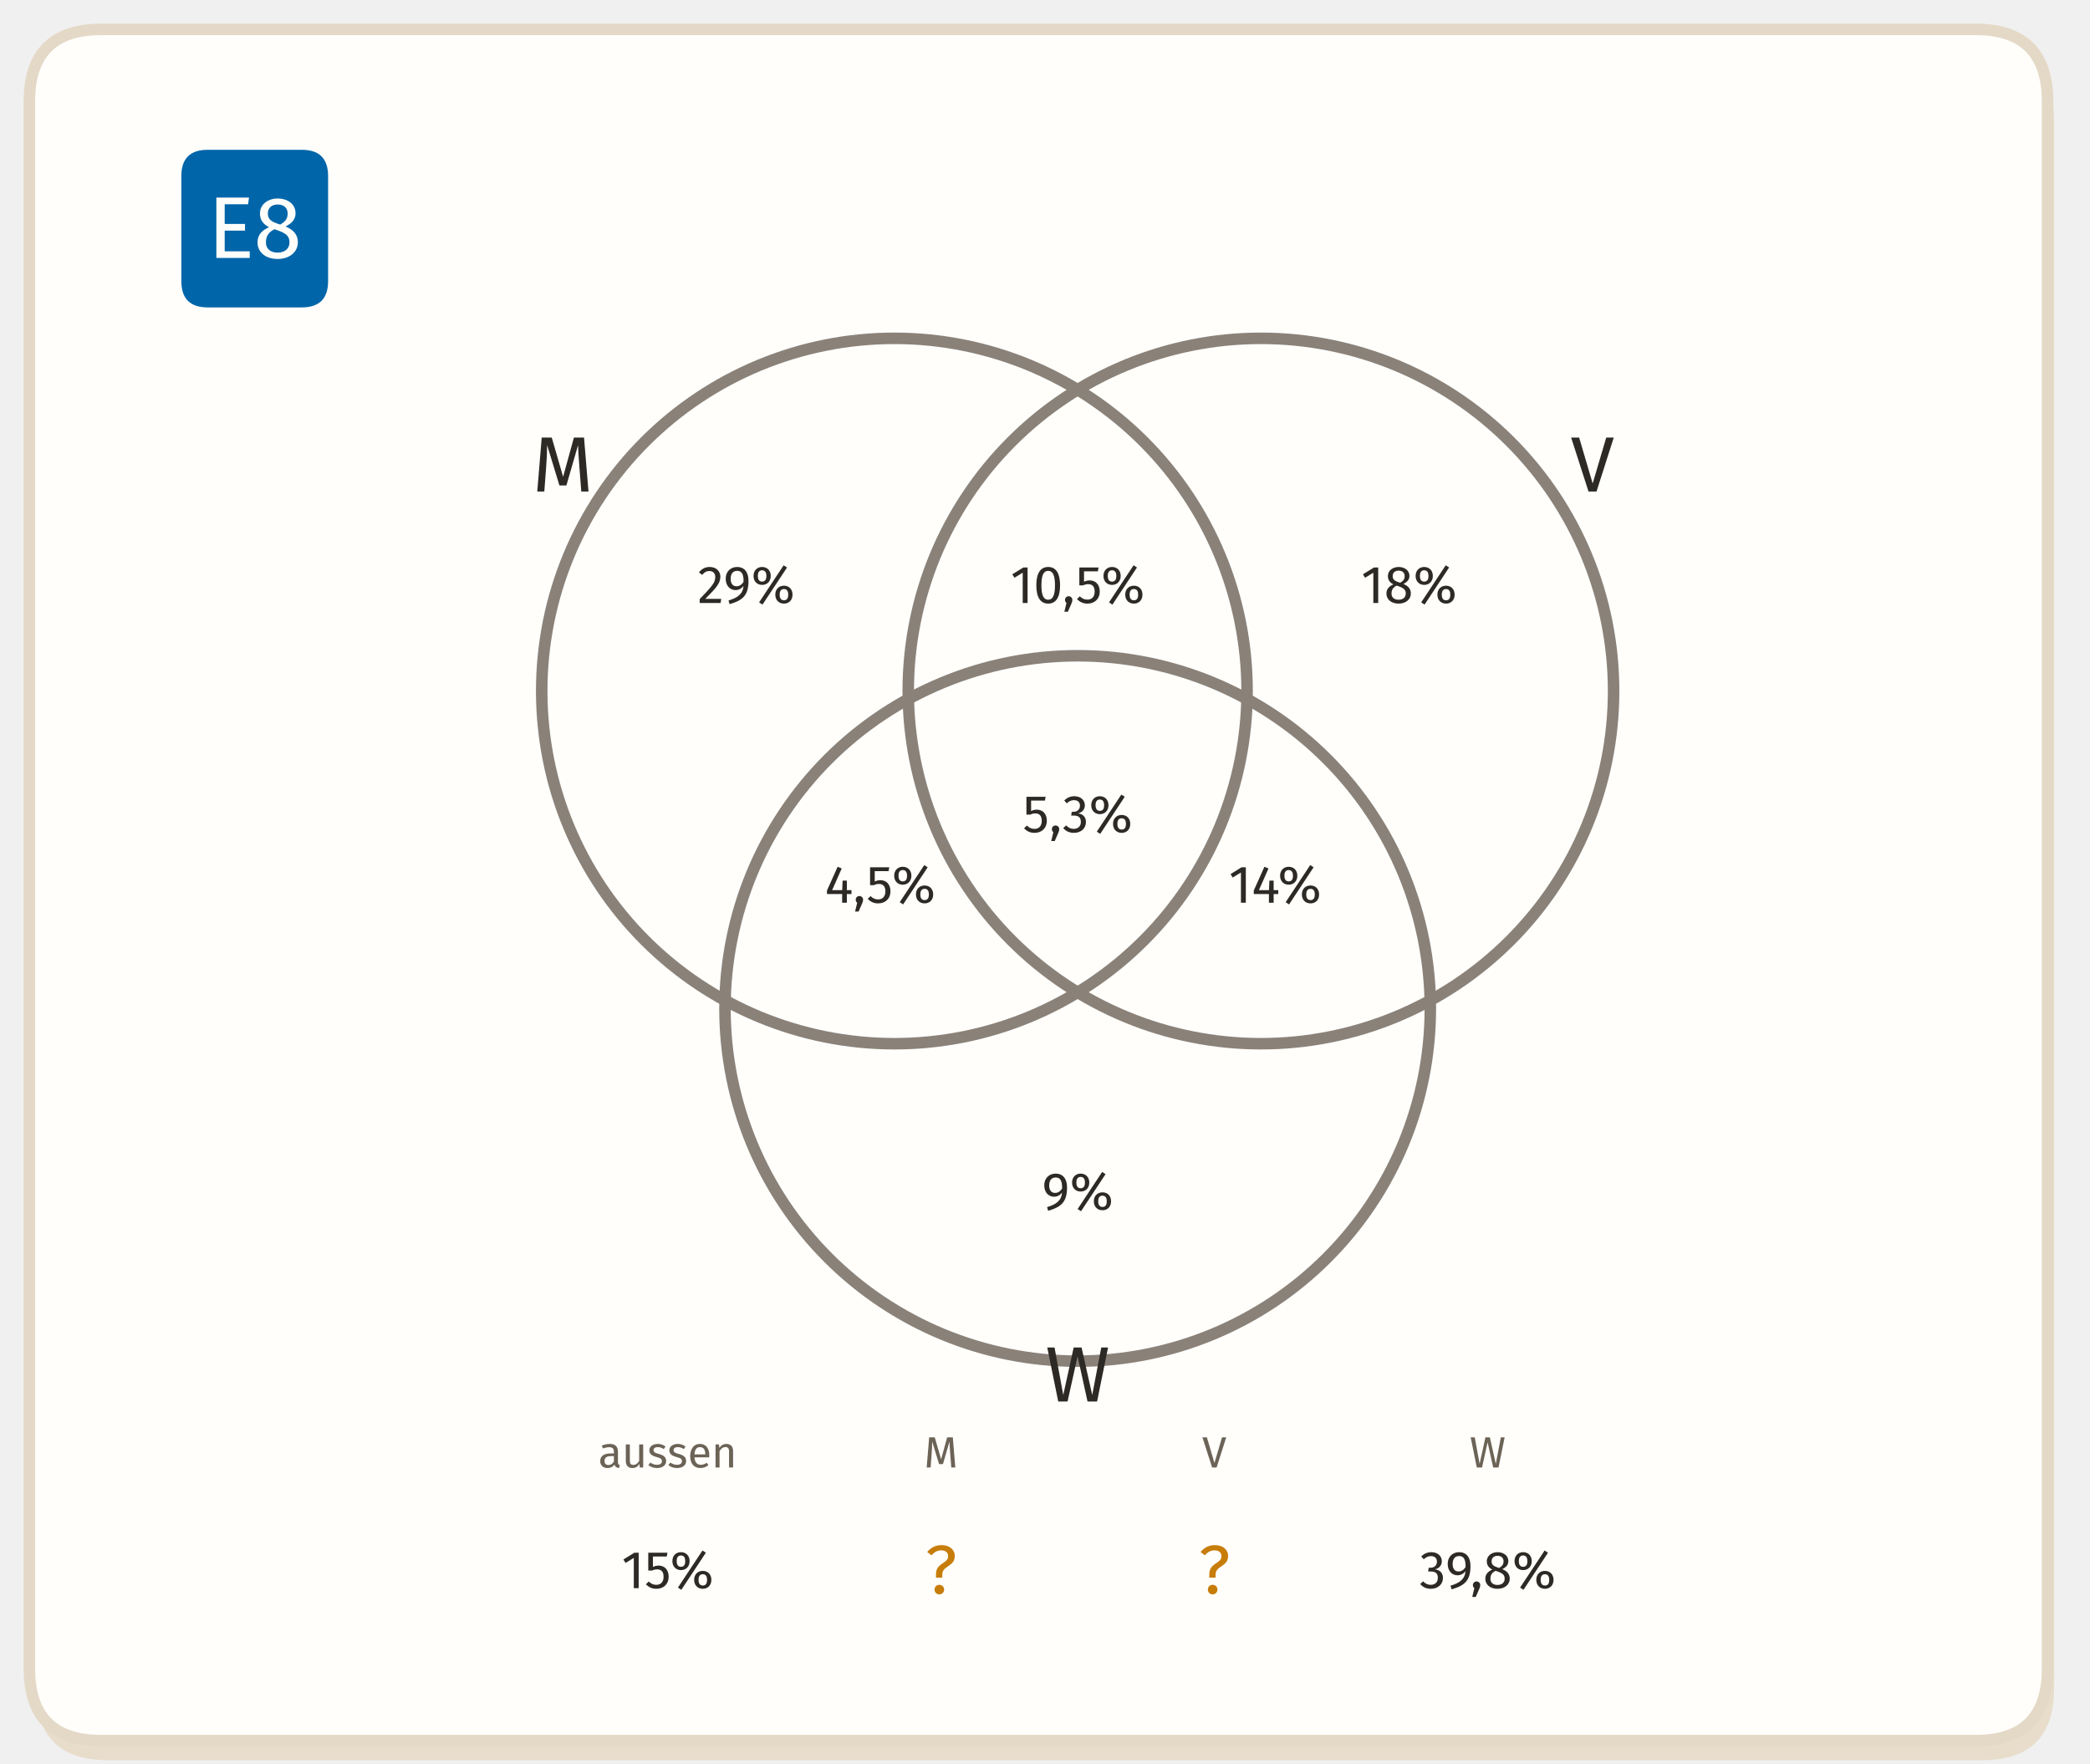
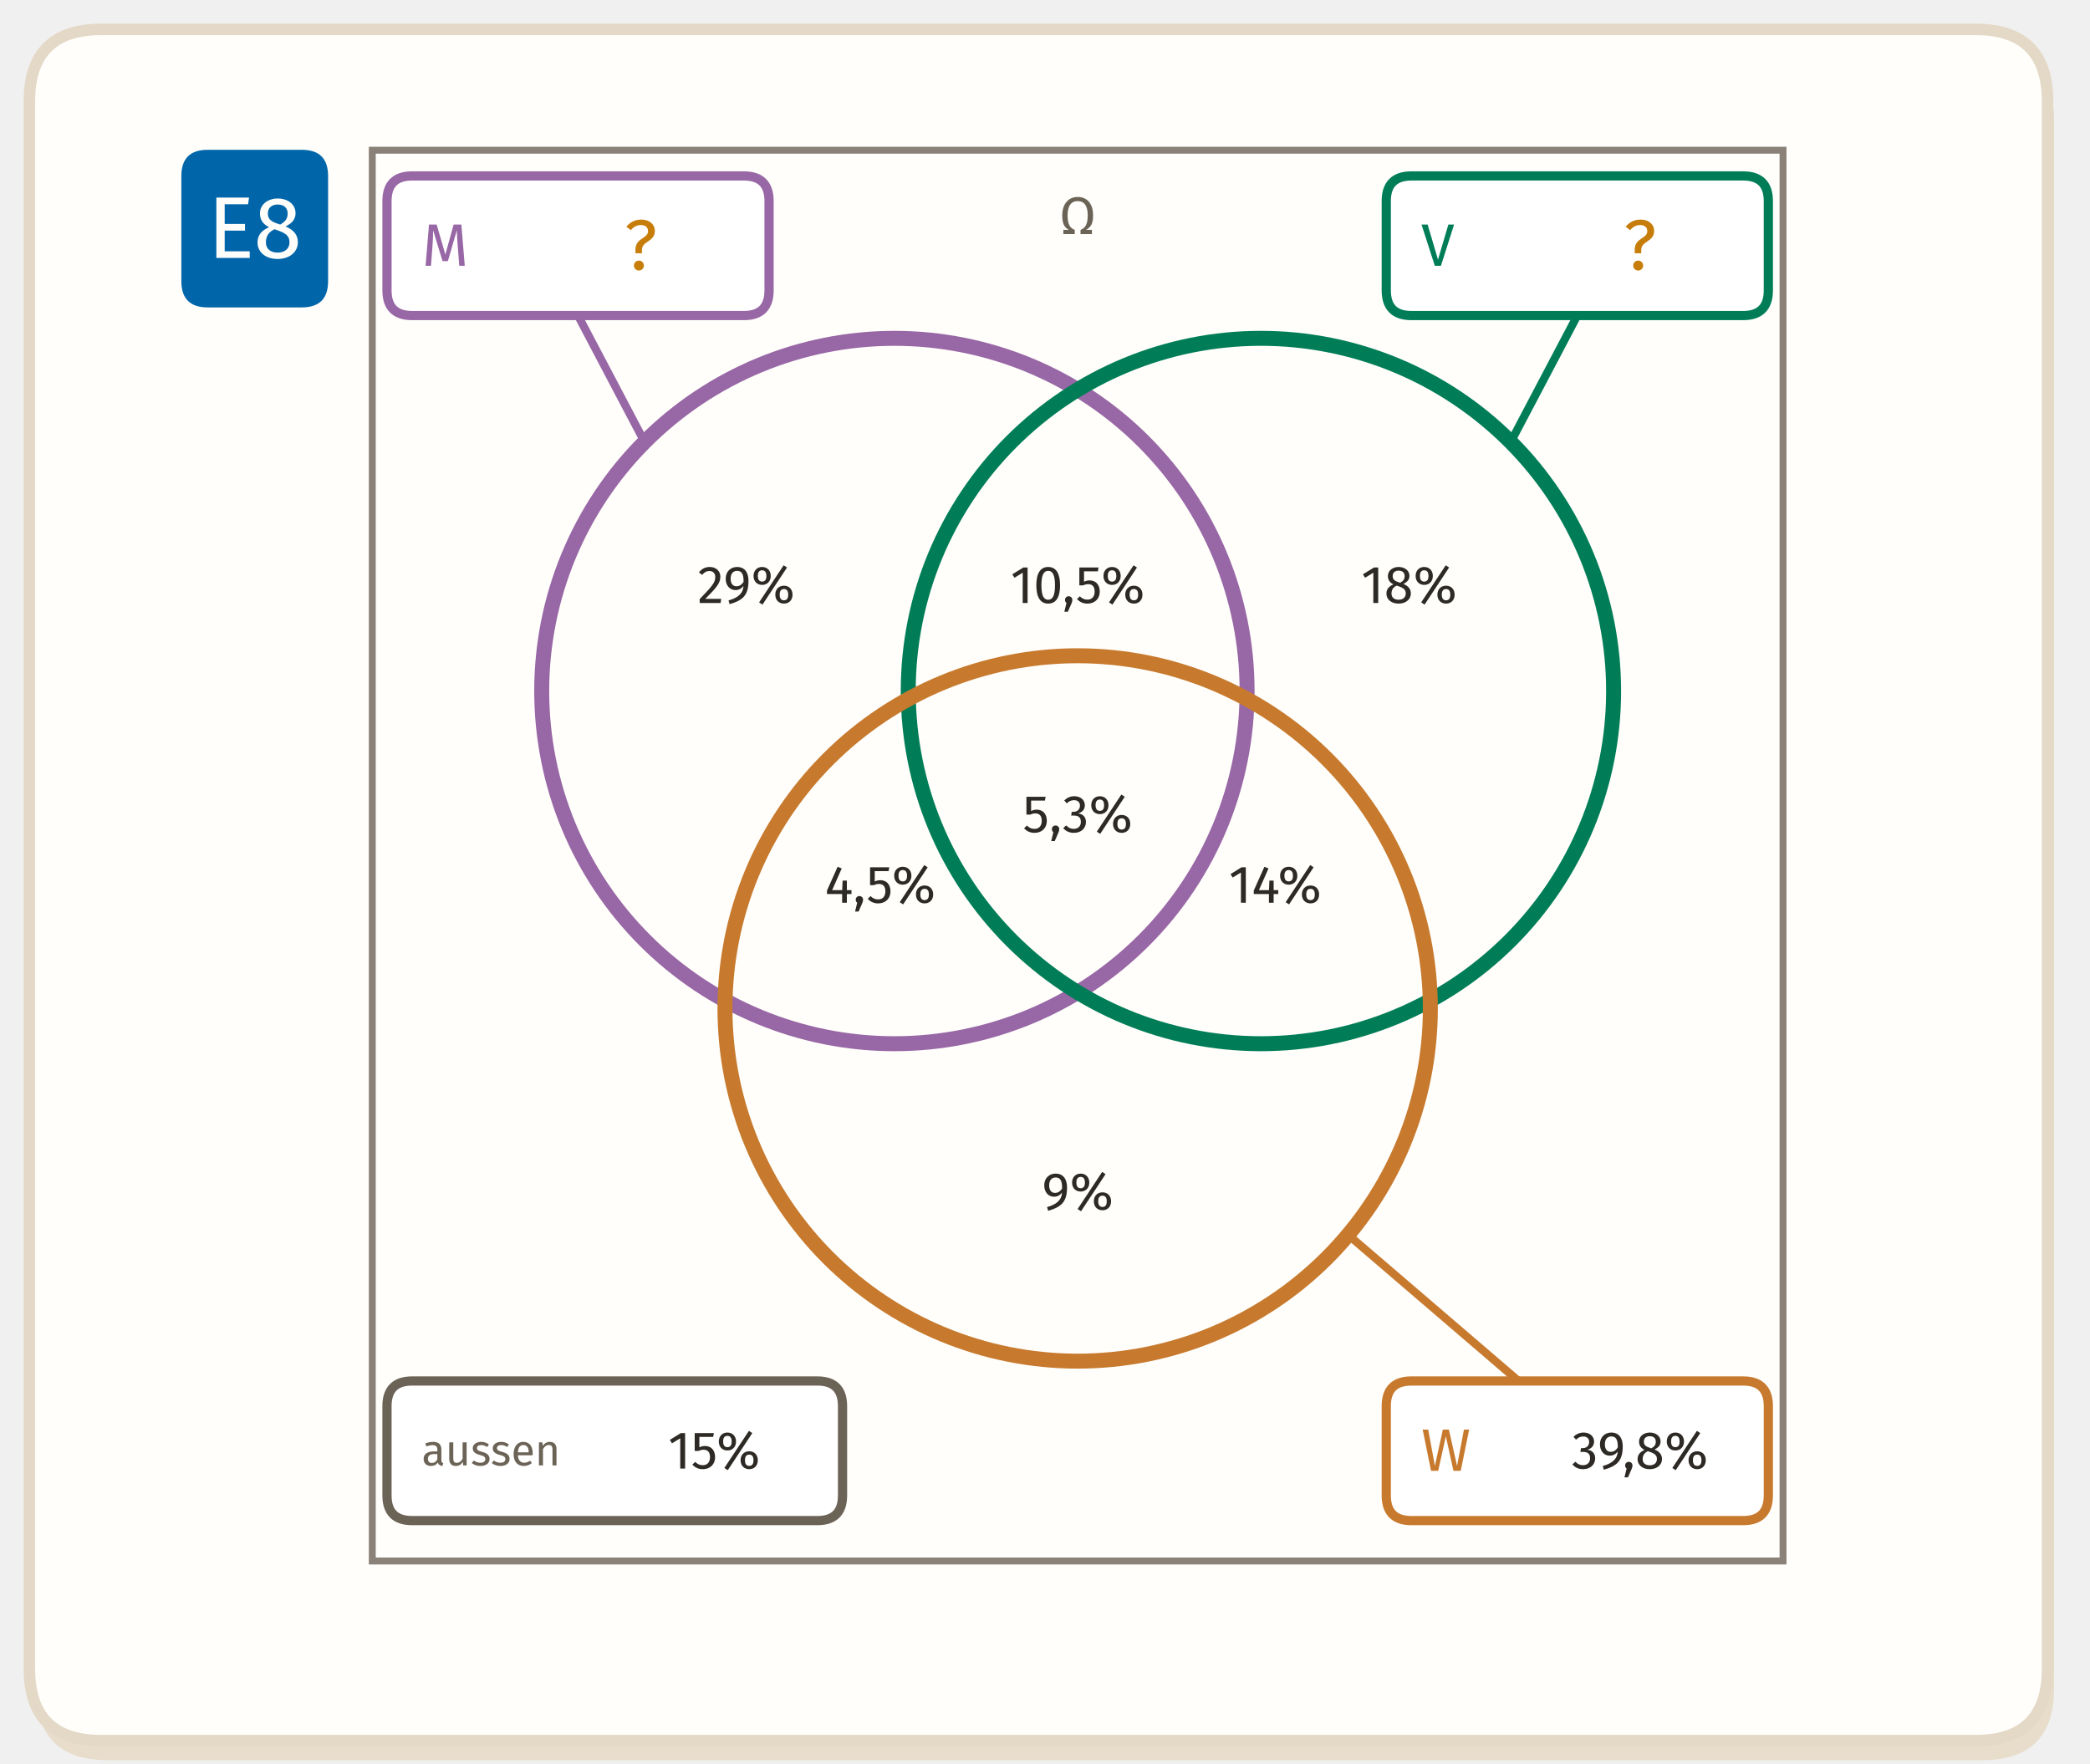
<svg xmlns="http://www.w3.org/2000/svg" xmlns:xlink="http://www.w3.org/1999/xlink" width="181.417pt" height="153.071pt" viewBox="0 0 181.417 153.071" version="1.1">
  <defs>
    <style type="text/css">*{stroke-linejoin: round; stroke-linecap: butt}</style>
  </defs>
  <g id="figure_1">
    <g id="patch_1">
      <path d="M 0 153.071  L 181.417 153.071  L 181.417 0  L 0 0  L 0 153.071  z " style="fill: none" />
    </g>
    <g id="axes_1">
      <g id="patch_2">
        <path d="M 9.354 152.787  L 172.063 152.787  Q 178.299 152.787 178.299 146.551  L 178.299 10.488  Q 178.299 4.252 172.063 4.252  L 9.354 4.252  Q 3.118 4.252 3.118 10.488  L 3.118 146.551  Q 3.118 152.787 9.354 152.787  z " clip-path="url(#p677f99e3bf)" style="fill: #e8ddcb" />
      </g>
      <g id="patch_3">
        <path d="M 8.787 151.087  L 171.496 151.087  Q 177.732 151.087 177.732 144.85  L 177.732 8.787  Q 177.732 2.551 171.496 2.551  L 8.787 2.551  Q 2.551 2.551 2.551 8.787  L 2.551 144.85  Q 2.551 151.087 8.787 151.087  z " clip-path="url(#p677f99e3bf)" style="fill: #fffefb; stroke: #e4d9c7; stroke-linejoin: miter" />
      </g>
      <g id="patch_4">
-         <path d="M 77.636 90.595  C 85.755 90.595 93.542 87.37 99.283 81.629  C 105.024 75.888 108.25 68.1 108.25 59.981  C 108.25 51.862 105.024 44.075 99.283 38.334  C 93.542 32.593 85.755 29.367 77.636 29.367  C 69.517 29.367 61.729 32.593 55.988 38.334  C 50.247 44.075 47.022 51.862 47.022 59.981  C 47.022 68.1 50.247 75.888 55.988 81.629  C 61.729 87.37 69.517 90.595 77.636 90.595  L 77.636 90.595  z " clip-path="url(#p677f99e3bf)" style="fill: none; stroke: #8a8279; stroke-linejoin: miter" />
+         <path d="M 32.315 135.496  L 154.772 135.496  L 154.772 13.039  L 32.315 13.039  L 32.315 135.496  z " clip-path="url(#p677f99e3bf)" style="fill: none; stroke: #8a8279; stroke-width: 0.6; stroke-linejoin: miter" />
      </g>
      <g id="patch_5">
-         <path d="M 109.451 90.595  C 117.57 90.595 125.357 87.37 131.098 81.629  C 136.839 75.888 140.065 68.1 140.065 59.981  C 140.065 51.862 136.839 44.075 131.098 38.334  C 125.357 32.593 117.57 29.367 109.451 29.367  C 101.332 29.367 93.544 32.593 87.803 38.334  C 82.062 44.075 78.837 51.862 78.837 59.981  C 78.837 68.1 82.062 75.888 87.803 81.629  C 93.544 87.37 101.332 90.595 109.451 90.595  L 109.451 90.595  z " clip-path="url(#p677f99e3bf)" style="fill: none; stroke: #8a8279; stroke-linejoin: miter" />
+         <path d="M 77.636 90.595  C 85.755 90.595 93.542 87.37 99.283 81.629  C 105.024 75.888 108.25 68.1 108.25 59.981  C 108.25 51.862 105.024 44.075 99.283 38.334  C 93.542 32.593 85.755 29.367 77.636 29.367  C 69.517 29.367 61.729 32.593 55.988 38.334  C 50.247 44.075 47.022 51.862 47.022 59.981  C 47.022 68.1 50.247 75.888 55.988 81.629  C 61.729 87.37 69.517 90.595 77.636 90.595  L 77.636 90.595  z " clip-path="url(#p677f99e3bf)" style="fill: none; stroke: #9867a5; stroke-width: 1.3; stroke-linejoin: miter" />
      </g>
      <g id="patch_6">
-         <path d="M 93.543 118.148  C 101.662 118.148 109.45 114.922 115.191 109.181  C 120.932 103.44 124.157 95.653 124.157 87.534  C 124.157 79.415 120.932 71.627 115.191 65.886  C 109.45 60.145 101.662 56.92 93.543 56.92  C 85.424 56.92 77.637 60.145 71.896 65.886  C 66.155 71.627 62.929 79.415 62.929 87.534  C 62.929 95.653 66.155 103.44 71.896 109.181  C 77.637 114.922 85.424 118.148 93.543 118.148  L 93.543 118.148  z " clip-path="url(#p677f99e3bf)" style="fill: none; stroke: #8a8279; stroke-linejoin: miter" />
+         <path d="M 109.451 90.595  C 117.57 90.595 125.357 87.37 131.098 81.629  C 136.839 75.888 140.065 68.1 140.065 59.981  C 140.065 51.862 136.839 44.075 131.098 38.334  C 125.357 32.593 117.57 29.367 109.451 29.367  C 101.332 29.367 93.544 32.593 87.803 38.334  C 82.062 44.075 78.837 51.862 78.837 59.981  C 78.837 68.1 82.062 75.888 87.803 81.629  C 93.544 87.37 101.332 90.595 109.451 90.595  L 109.451 90.595  z " clip-path="url(#p677f99e3bf)" style="fill: none; stroke: #007d57; stroke-width: 1.3; stroke-linejoin: miter" />
+       </g>
+       <g id="patch_7">
+         <path d="M 93.543 118.148  C 101.662 118.148 109.45 114.922 115.191 109.181  C 120.932 103.44 124.157 95.653 124.157 87.534  C 124.157 79.415 120.932 71.627 115.191 65.886  C 109.45 60.145 101.662 56.92 93.543 56.92  C 85.424 56.92 77.637 60.145 71.896 65.886  C 66.155 71.627 62.929 79.415 62.929 87.534  C 62.929 95.653 66.155 103.44 71.896 109.181  C 77.637 114.922 85.424 118.148 93.543 118.148  L 93.543 118.148  z " clip-path="url(#p677f99e3bf)" style="fill: none; stroke: #c77a2e; stroke-width: 1.3; stroke-linejoin: miter" />
+       </g>
+       <g id="line2d_1">
+         <path d="M 55.913 38.296  L 50.173 27.39  " clip-path="url(#p677f99e3bf)" style="fill: none; stroke: #9867a5; stroke-width: 0.7; stroke-linecap: square" />
+       </g>
+       <g id="line2d_2">
+         <path d="M 131.173 38.296  L 136.913 27.39  " clip-path="url(#p677f99e3bf)" style="fill: none; stroke: #007d57; stroke-width: 0.7; stroke-linecap: square" />
+       </g>
+       <g id="line2d_3">
+         <path d="M 117.014 107.178  L 131.811 119.87  " clip-path="url(#p677f99e3bf)" style="fill: none; stroke: #c77a2e; stroke-width: 0.7; stroke-linecap: square" />
+       </g>
+       <g id="patch_8">
+         <path d="M 35.772 27.39  L 64.575 27.39  Q 66.756 27.39 66.756 25.209  L 66.756 17.453  Q 66.756 15.272 64.575 15.272  L 35.772 15.272  Q 33.591 15.272 33.591 17.453  L 33.591 25.209  Q 33.591 27.39 35.772 27.39  z " clip-path="url(#p677f99e3bf)" style="fill: #ffffff; stroke: #9867a5; stroke-width: 0.8; stroke-linejoin: miter" />
+       </g>
+       <g id="patch_9">
+         <path d="M 122.512 27.39  L 151.315 27.39  Q 153.496 27.39 153.496 25.209  L 153.496 17.453  Q 153.496 15.272 151.315 15.272  L 122.512 15.272  Q 120.331 15.272 120.331 17.453  L 120.331 25.209  Q 120.331 27.39 122.512 27.39  z " clip-path="url(#p677f99e3bf)" style="fill: #ffffff; stroke: #007d57; stroke-width: 0.8; stroke-linejoin: miter" />
+       </g>
+       <g id="patch_10">
+         <path d="M 122.512 131.988  L 151.315 131.988  Q 153.496 131.988 153.496 129.807  L 153.496 122.051  Q 153.496 119.87 151.315 119.87  L 122.512 119.87  Q 120.331 119.87 120.331 122.051  L 120.331 129.807  Q 120.331 131.988 122.512 131.988  z " clip-path="url(#p677f99e3bf)" style="fill: #ffffff; stroke: #c77a2e; stroke-width: 0.8; stroke-linejoin: miter" />
+       </g>
+       <g id="patch_11">
+         <path d="M 35.772 131.988  L 70.953 131.988  Q 73.134 131.988 73.134 129.807  L 73.134 122.051  Q 73.134 119.87 70.953 119.87  L 35.772 119.87  Q 33.591 119.87 33.591 122.051  L 33.591 129.807  Q 33.591 131.988 35.772 131.988  z " clip-path="url(#p677f99e3bf)" style="fill: #ffffff; stroke: #6c6357; stroke-width: 0.8; stroke-linejoin: miter" />
      </g>
      <g id="text_1">
-         <g style="fill: #2d2924" transform="translate(46.2133 42.66603) scale(0.068 -0.068)">
-           <defs>
-             <path id="FiraSans-Regular-a1" d="M 4218 4410  L 3392 4410  L 2509 1203  L 1581 4410  L 762 4410  L 397 0  L 973 0  L 1120 1946  C 1171 2592 1203 3277 1203 3795  L 2208 499  L 2778 499  L 3731 3789  C 3738 3424 3782 2682 3840 1990  L 3994 0  L 4582 0  L 4218 4410  z " transform="scale(0.015625)" />
-           </defs>
-           <use xlink:href="#FiraSans-Regular-a1" />
+         <g style="fill: #6c6357" transform="translate(91.95163 20.32053) scale(0.046 -0.046)">
+           <defs>
+             <path id="FiraSans-Regular-67f" d="M 2214 4486  C 1114 4486 352 3648 352 2259  C 352 1331 576 819 1152 512  L 486 512  L 486 0  L 1862 0  L 1862 512  C 1312 710 998 1165 998 2259  C 998 3469 1478 3987 2214 3987  C 2970 3987 3430 3469 3430 2266  C 3430 1254 3162 717 2560 512  L 2560 0  L 3936 0  L 3936 512  L 3232 512  C 3878 870 4077 1370 4077 2266  C 4077 3686 3347 4486 2214 4486  z " transform="scale(0.015625)" />
+           </defs>
+           <use xlink:href="#FiraSans-Regular-67f" />
        </g>
      </g>
      <g id="text_2">
-         <g style="fill: #2d2924" transform="translate(136.338 42.66603) scale(0.068 -0.068)">
-           <defs>
-             <path id="FiraSans-Regular-12c" d="M 3520 4410  L 2906 4410  L 1798 659  L 691 4410  L 38 4410  L 1459 0  L 2112 0  L 3520 4410  z " transform="scale(0.015625)" />
-           </defs>
-           <use xlink:href="#FiraSans-Regular-12c" />
-         </g>
-       </g>
-       <g id="text_3">
-         <g style="fill: #2d2924" transform="translate(90.73512 121.6506) scale(0.068 -0.068)">
-           <defs>
-             <path id="FiraSans-Regular-130" d="M 5126 4410  L 4570 4410  L 3834 531  L 2963 4410  L 2317 4410  L 1466 531  L 755 4410  L 160 4410  L 1056 0  L 1818 0  L 2637 3693  L 3450 0  L 4230 0  L 5126 4410  z " transform="scale(0.015625)" />
-           </defs>
-           <use xlink:href="#FiraSans-Regular-130" />
-         </g>
-       </g>
-       <g id="text_4">
        <g style="fill: #2d2924" transform="translate(60.55511 52.33785) scale(0.046 -0.046)">
          <defs>
            <path id="FiraSans-Regular-87d" d="M 1459 4346  C 922 4346 506 4128 160 3699  L 544 3392  C 832 3718 1069 3859 1427 3859  C 1843 3859 2131 3597 2131 3149  C 2131 2451 1760 2042 250 467  L 250 0  L 2778 0  L 2848 493  L 922 493  C 2234 1805 2746 2374 2746 3174  C 2746 3840 2246 4346 1459 4346  z " transform="scale(0.015625)" />
            <path id="FiraSans-Regular-899" d="M 1658 4346  C 915 4346 288 3827 288 2931  C 288 2080 806 1555 1472 1555  C 1907 1555 2246 1779 2432 2067  C 2387 1101 1702 608 627 301  L 762 -141  C 2336 314 3040 909 3040 2682  C 3040 3686 2579 4346 1658 4346  z M 1594 2016  C 1178 2016 883 2304 883 2918  C 883 3533 1171 3878 1670 3878  C 2202 3878 2464 3514 2445 2547  C 2234 2221 1958 2016 1594 2016  z " transform="scale(0.015625)" />
            <path id="FiraSans-Regular-9d1" d="M 3923 4550  L 960 70  L 1370 -198  L 4333 4282  L 3923 4550  z M 1325 4346  C 730 4346 288 3930 288 3264  C 288 2598 730 2182 1325 2182  C 1926 2182 2368 2598 2368 3264  C 2368 3930 1926 4346 1325 4346  z M 1325 3949  C 1741 3949 1843 3597 1843 3264  C 1843 2918 1741 2579 1325 2579  C 915 2579 806 2931 806 3264  C 806 3610 915 3949 1325 3949  z M 3962 2086  C 3360 2086 2918 1670 2918 1005  C 2918 339 3360 -77 3962 -77  C 4563 -77 4998 339 4998 1005  C 4998 1670 4563 2086 3962 2086  z M 3962 1683  C 4378 1683 4480 1338 4480 1005  C 4480 659 4378 320 3962 320  C 3552 320 3443 672 3443 1005  C 3443 1350 3552 1683 3962 1683  z " transform="scale(0.015625)" />
          </defs>
          <use xlink:href="#FiraSans-Regular-87d" />
          <use xlink:href="#FiraSans-Regular-899" transform="translate(48.5 0)" />
          <use xlink:href="#FiraSans-Regular-9d1" transform="translate(101 0)" />
        </g>
      </g>
-       <g id="text_5">
+       <g id="text_3">
        <g style="fill: #2d2924" transform="translate(118.1462 52.33785) scale(0.046 -0.046)">
          <defs>
            <path id="FiraSans-Regular-879" d="M 2067 4282  L 1549 4282  L 224 3462  L 480 3046  L 1478 3654  L 1478 0  L 2067 0  L 2067 4282  z " transform="scale(0.015625)" />
            <path id="FiraSans-Regular-895" d="M 2336 2298  C 2822 2541 3066 2829 3066 3264  C 3066 3994 2406 4346 1766 4346  C 1114 4346 467 3968 467 3245  C 467 2803 672 2477 1133 2246  C 608 2016 288 1683 288 1133  C 288 429 870 -77 1754 -77  C 2624 -77 3238 429 3238 1146  C 3238 1683 2925 2061 2336 2298  z M 1766 3904  C 2234 3904 2490 3642 2490 3245  C 2490 2880 2330 2656 1946 2438  L 1837 2477  C 1344 2637 1043 2797 1043 3238  C 1043 3667 1325 3904 1766 3904  z M 1760 390  C 1229 390 902 666 902 1133  C 902 1600 1107 1894 1530 2099  L 1690 2042  C 2381 1805 2624 1600 2624 1139  C 2624 691 2298 390 1760 390  z " transform="scale(0.015625)" />
          </defs>
          <use xlink:href="#FiraSans-Regular-879" />
          <use xlink:href="#FiraSans-Regular-895" transform="translate(43.29688 0)" />
          <use xlink:href="#FiraSans-Regular-9d1" transform="translate(98.39062 0)" />
        </g>
      </g>
-       <g id="text_6">
+       <g id="text_4">
        <g style="fill: #2d2924" transform="translate(90.43615 104.9942) scale(0.046 -0.046)">
          <use xlink:href="#FiraSans-Regular-899" />
          <use xlink:href="#FiraSans-Regular-9d1" transform="translate(52.5 0)" />
        </g>
      </g>
-       <g id="text_7">
+       <g id="text_5">
        <g style="fill: #2d2924" transform="translate(87.71101 52.33785) scale(0.046 -0.046)">
          <defs>
            <path id="FiraSans-Regular-871" d="M 1786 4346  C 826 4346 352 3558 352 2138  C 352 717 826 -77 1786 -77  C 2746 -77 3219 717 3219 2138  C 3219 3552 2746 4346 1786 4346  z M 1786 3878  C 2317 3878 2605 3392 2605 2138  C 2605 877 2317 390 1786 390  C 1248 390 966 877 966 2138  C 966 3392 1248 3878 1786 3878  z " transform="scale(0.015625)" />
            <path id="FiraSans-Regular-8d7" d="M 762 813  C 512 813 320 614 320 371  C 320 218 390 83 499 0  L 243 -1062  L 666 -1062  L 1094 -83  C 1178 102 1210 230 1210 371  C 1210 614 1018 813 762 813  z " transform="scale(0.015625)" />
            <path id="FiraSans-Regular-889" d="M 2771 4282  L 454 4282  L 454 2125  L 915 2125  C 1120 2221 1293 2272 1523 2272  C 1965 2272 2304 2042 2304 1382  C 2304 755 1965 403 1427 403  C 1056 403 781 538 512 806  L 166 467  C 499 128 890 -77 1434 -77  C 2323 -77 2918 518 2918 1370  C 2918 2221 2426 2726 1702 2726  C 1472 2726 1242 2675 1018 2560  L 1018 3821  L 2688 3821  L 2771 4282  z " transform="scale(0.015625)" />
          </defs>
          <use xlink:href="#FiraSans-Regular-879" />
          <use xlink:href="#FiraSans-Regular-871" transform="translate(43.29688 0)" />
          <use xlink:href="#FiraSans-Regular-8d7" transform="translate(97.89062 0)" />
          <use xlink:href="#FiraSans-Regular-889" transform="translate(122.8906 0)" />
          <use xlink:href="#FiraSans-Regular-9d1" transform="translate(170.9844 0)" />
        </g>
      </g>
-       <g id="text_8">
+       <g id="text_6">
        <g style="fill: #2d2924" transform="translate(71.60077 78.3599) scale(0.046 -0.046)">
          <defs>
            <path id="FiraSans-Regular-885" d="M 3213 1523  L 2656 1523  L 2656 2675  L 2144 2675  L 2093 1523  L 877 1523  L 2035 4141  L 1542 4346  L 256 1478  L 256 1056  L 2086 1056  L 2086 0  L 2656 0  L 2656 1056  L 3213 1056  L 3213 1523  z " transform="scale(0.015625)" />
          </defs>
          <use xlink:href="#FiraSans-Regular-885" />
          <use xlink:href="#FiraSans-Regular-8d7" transform="translate(53.20312 0)" />
          <use xlink:href="#FiraSans-Regular-889" transform="translate(78.20312 0)" />
          <use xlink:href="#FiraSans-Regular-9d1" transform="translate(126.2969 0)" />
        </g>
      </g>
-       <g id="text_9">
+       <g id="text_7">
        <g style="fill: #2d2924" transform="translate(106.6542 78.3599) scale(0.046 -0.046)">
          <use xlink:href="#FiraSans-Regular-879" />
          <use xlink:href="#FiraSans-Regular-885" transform="translate(43.29688 0)" />
          <use xlink:href="#FiraSans-Regular-9d1" transform="translate(92.5 0)" />
        </g>
      </g>
-       <g id="text_10">
+       <g id="text_8">
        <g style="fill: #2d2924" transform="translate(88.77081 72.23706) scale(0.046 -0.046)">
          <defs>
            <path id="FiraSans-Regular-881" d="M 1440 4346  C 979 4346 582 4179 218 3840  L 525 3488  C 813 3757 1069 3872 1408 3872  C 1837 3872 2118 3622 2118 3219  C 2118 2720 1766 2464 1344 2464  L 1126 2464  L 1056 2010  L 1376 2010  C 1894 2010 2227 1830 2227 1242  C 2227 736 1901 403 1363 403  C 1018 403 730 531 448 826  L 96 499  C 422 109 870 -77 1382 -77  C 2272 -77 2842 486 2842 1235  C 2842 1882 2413 2221 1875 2272  C 2355 2387 2707 2714 2707 3258  C 2707 3834 2259 4346 1440 4346  z " transform="scale(0.015625)" />
          </defs>
          <use xlink:href="#FiraSans-Regular-889" />
          <use xlink:href="#FiraSans-Regular-8d7" transform="translate(50.09375 0)" />
          <use xlink:href="#FiraSans-Regular-881" transform="translate(75 0)" />
          <use xlink:href="#FiraSans-Regular-9d1" transform="translate(124.9062 0)" />
        </g>
      </g>
+       <g id="text_9">
+         <g style="fill: #9867a5" transform="translate(36.62008 23.07271) scale(0.052 -0.052)">
+           <defs>
+             <path id="FiraSans-Regular-a1" d="M 4218 4410  L 3392 4410  L 2509 1203  L 1581 4410  L 762 4410  L 397 0  L 973 0  L 1120 1946  C 1171 2592 1203 3277 1203 3795  L 2208 499  L 2778 499  L 3731 3789  C 3738 3424 3782 2682 3840 1990  L 3994 0  L 4582 0  L 4218 4410  z " transform="scale(0.015625)" />
+           </defs>
+           <use xlink:href="#FiraSans-Regular-a1" />
+         </g>
+       </g>
+       <g id="text_10">
+         <g style="fill: #c77d0a" transform="translate(54.18415 23.40771) scale(0.062 -0.062)">
+           <defs>
+             <path id="FiraSans-Regular-8de" d="M 1523 4486  C 992 4486 557 4282 192 3853  L 595 3539  C 858 3859 1165 4000 1485 4000  C 1882 4000 2131 3802 2131 3450  C 2131 2758 1005 2867 1005 1792  L 1005 1472  L 1587 1472  L 1587 1760  C 1587 2598 2746 2464 2746 3488  C 2746 4000 2330 4486 1523 4486  z M 1312 813  C 1062 813 870 614 870 371  C 870 122 1062 -77 1312 -77  C 1568 -77 1760 122 1760 371  C 1760 614 1568 813 1312 813  z " transform="scale(0.015625)" />
+           </defs>
+           <use xlink:href="#FiraSans-Regular-8de" />
+         </g>
+       </g>
      <g id="text_11">
-         <g style="fill: #6c6357" transform="translate(51.94796 127.3807) scale(0.038 -0.038)">
+         <g style="fill: #007d57" transform="translate(123.3602 23.07271) scale(0.052 -0.052)">
+           <defs>
+             <path id="FiraSans-Regular-12c" d="M 3520 4410  L 2906 4410  L 1798 659  L 691 4410  L 38 4410  L 1459 0  L 2112 0  L 3520 4410  z " transform="scale(0.015625)" />
+           </defs>
+           <use xlink:href="#FiraSans-Regular-12c" />
+         </g>
+       </g>
+       <g id="text_12">
+         <g style="fill: #c77d0a" transform="translate(140.9243 23.40771) scale(0.062 -0.062)">
+           <use xlink:href="#FiraSans-Regular-8de" />
+         </g>
+       </g>
+       <g id="text_13">
+         <g style="fill: #c77a2e" transform="translate(123.3602 127.6711) scale(0.052 -0.052)">
+           <defs>
+             <path id="FiraSans-Regular-130" d="M 5126 4410  L 4570 4410  L 3834 531  L 2963 4410  L 2317 4410  L 1466 531  L 755 4410  L 160 4410  L 1056 0  L 1818 0  L 2637 3693  L 3450 0  L 4230 0  L 5126 4410  z " transform="scale(0.015625)" />
+           </defs>
+           <use xlink:href="#FiraSans-Regular-130" />
+         </g>
+       </g>
+       <g id="text_14">
+         <g style="fill: #2d2924" transform="translate(136.4227 127.4701) scale(0.046 -0.046)">
+           <use xlink:href="#FiraSans-Regular-881" />
+           <use xlink:href="#FiraSans-Regular-899" transform="translate(48.90625 0)" />
+           <use xlink:href="#FiraSans-Regular-8d7" transform="translate(95.90625 0)" />
+           <use xlink:href="#FiraSans-Regular-895" transform="translate(119.9062 0)" />
+           <use xlink:href="#FiraSans-Regular-9d1" transform="translate(175 0)" />
+         </g>
+       </g>
+       <g id="text_15">
+         <g style="fill: #6c6357" transform="translate(36.62008 127.2021) scale(0.038 -0.038)">
          <defs>
            <path id="FiraSans-Regular-157" d="M 2848 787  L 2848 2330  C 2848 3034 2477 3450 1664 3450  C 1286 3450 915 3373 499 3219  L 646 2790  C 992 2906 1306 2970 1555 2970  C 2022 2970 2259 2790 2259 2304  L 2259 2054  L 1741 2054  C 800 2054 256 1664 256 941  C 256 339 659 -77 1331 -77  C 1741 -77 2099 77 2336 429  C 2438 96 2656 -38 2995 -77  L 3130 333  C 2957 397 2848 493 2848 787  z M 1466 365  C 1082 365 883 576 883 973  C 883 1434 1197 1664 1818 1664  L 2259 1664  L 2259 890  C 2067 538 1811 365 1466 365  z " transform="scale(0.015625)" />
            <path id="FiraSans-Regular-2af" d="M 3091 3373  L 2502 3373  L 2502 966  C 2298 627 2022 384 1658 384  C 1293 384 1139 557 1139 1018  L 1139 3373  L 550 3373  L 550 954  C 550 294 902 -77 1491 -77  C 1971 -77 2285 115 2541 525  L 2586 0  L 3091 0  L 3091 3373  z " transform="scale(0.015625)" />
            <path id="FiraSans-Regular-28c" d="M 1523 3450  C 826 3450 307 3059 307 2522  C 307 2048 595 1734 1325 1542  C 1978 1370 2144 1242 2144 909  C 2144 589 1862 397 1421 397  C 1056 397 742 518 474 723  L 160 365  C 454 109 864 -77 1434 -77  C 2118 -77 2765 243 2765 947  C 2765 1536 2355 1818 1645 1997  C 1101 2138 922 2266 922 2541  C 922 2810 1158 2982 1542 2982  C 1856 2982 2118 2886 2419 2694  L 2669 3066  C 2349 3309 1997 3450 1523 3450  z " transform="scale(0.015625)" />
            <path id="FiraSans-Regular-1a8" d="M 3155 1786  C 3155 2816 2675 3450 1766 3450  C 896 3450 365 2701 365 1651  C 365 582 915 -77 1856 -77  C 2323 -77 2701 83 3034 346  L 2778 698  C 2483 493 2234 403 1901 403  C 1414 403 1050 704 992 1485  L 3142 1485  C 3149 1562 3155 1670 3155 1786  z M 2573 1920  L 992 1920  C 1037 2669 1331 2982 1779 2982  C 2310 2982 2573 2618 2573 1958  L 2573 1920  z " transform="scale(0.015625)" />
            <path id="FiraSans-Regular-233" d="M 2176 3450  C 1734 3450 1376 3219 1146 2874  L 1094 3373  L 589 3373  L 589 0  L 1178 0  L 1178 2394  C 1402 2752 1658 2989 2035 2989  C 2362 2989 2566 2842 2566 2336  L 2566 0  L 3155 0  L 3155 2419  C 3155 3059 2797 3450 2176 3450  z " transform="scale(0.015625)" />
          </defs>
          <use xlink:href="#FiraSans-Regular-157" />
          <use xlink:href="#FiraSans-Regular-2af" transform="translate(53.90625 0)" />
          <use xlink:href="#FiraSans-Regular-28c" transform="translate(111.4062 0)" />
          <use xlink:href="#FiraSans-Regular-28c" transform="translate(157.1094 0)" />
          <use xlink:href="#FiraSans-Regular-1a8" transform="translate(203.8125 0)" />
          <use xlink:href="#FiraSans-Regular-233" transform="translate(258.2188 0)" />
        </g>
      </g>
-       <g id="text_12">
-         <g style="fill: #2d2924" transform="translate(53.95269 137.8534) scale(0.046 -0.046)">
+       <g id="text_16">
+         <g style="fill: #2d2924" transform="translate(57.98356 127.4701) scale(0.046 -0.046)">
          <use xlink:href="#FiraSans-Regular-879" />
          <use xlink:href="#FiraSans-Regular-889" transform="translate(43.29688 0)" />
          <use xlink:href="#FiraSans-Regular-9d1" transform="translate(91.39062 0)" />
        </g>
      </g>
-       <g id="text_13">
-         <g style="fill: #6c6357" transform="translate(80.20217 127.3807) scale(0.038 -0.038)">
-           <use xlink:href="#FiraSans-Regular-a1" />
-         </g>
-       </g>
-       <g id="text_14">
-         <g style="fill: #c77d0a" transform="translate(80.30313 138.3224) scale(0.06 -0.06)">
-           <defs>
-             <path id="FiraSans-Regular-8de" d="M 1523 4486  C 992 4486 557 4282 192 3853  L 595 3539  C 858 3859 1165 4000 1485 4000  C 1882 4000 2131 3802 2131 3450  C 2131 2758 1005 2867 1005 1792  L 1005 1472  L 1587 1472  L 1587 1760  C 1587 2598 2746 2464 2746 3488  C 2746 4000 2330 4486 1523 4486  z M 1312 813  C 1062 813 870 614 870 371  C 870 122 1062 -77 1312 -77  C 1568 -77 1760 122 1760 371  C 1760 614 1568 813 1312 813  z " transform="scale(0.015625)" />
-           </defs>
-           <use xlink:href="#FiraSans-Regular-8de" />
-         </g>
-       </g>
-       <g id="text_15">
-         <g style="fill: #6c6357" transform="translate(104.35 127.3807) scale(0.038 -0.038)">
-           <use xlink:href="#FiraSans-Regular-12c" />
-         </g>
-       </g>
-       <g id="text_16">
-         <g style="fill: #c77d0a" transform="translate(104.0291 138.3224) scale(0.06 -0.06)">
-           <use xlink:href="#FiraSans-Regular-8de" />
-         </g>
-       </g>
      <g id="text_17">
-         <g style="fill: #6c6357" transform="translate(127.563 127.3807) scale(0.038 -0.038)">
-           <use xlink:href="#FiraSans-Regular-130" />
-         </g>
-       </g>
-       <g id="text_18">
-         <g style="fill: #2d2924" transform="translate(123.2076 137.8534) scale(0.046 -0.046)">
-           <use xlink:href="#FiraSans-Regular-881" />
-           <use xlink:href="#FiraSans-Regular-899" transform="translate(48.90625 0)" />
-           <use xlink:href="#FiraSans-Regular-8d7" transform="translate(95.90625 0)" />
-           <use xlink:href="#FiraSans-Regular-895" transform="translate(119.9062 0)" />
-           <use xlink:href="#FiraSans-Regular-9d1" transform="translate(175 0)" />
-         </g>
-       </g>
-       <g id="text_19">
-         <g id="patch_7">
+         <g id="patch_12">
          <path d="M 18.022 26.683  L 26.199 26.683  Q 28.479 26.683 28.479 24.403  L 28.479 15.283  Q 28.479 13.003 26.199 13.003  L 18.022 13.003  Q 15.742 13.003 15.742 15.283  L 15.742 24.403  Q 15.742 26.683 18.022 26.683  z " style="fill: #0065a9" />
        </g>
        <g style="fill: #fffefb" transform="translate(18.02167 22.38852) scale(0.076 -0.076)">
          <defs>
            <path id="FiraSans-Regular-45" d="M 3027 4410  L 640 4410  L 640 0  L 3078 0  L 3078 486  L 1248 486  L 1248 1997  L 2733 1997  L 2733 2483  L 1248 2483  L 1248 3923  L 2957 3923  L 3027 4410  z " transform="scale(0.015625)" />
          </defs>
          <use xlink:href="#FiraSans-Regular-45" />
          <use xlink:href="#FiraSans-Regular-895" transform="translate(52.5 0)" />
        </g>
      </g>
    </g>
  </g>
  <defs>
    <clipPath id="p677f99e3bf">
      <rect x="0" y="0" width="181.417" height="153.071" />
    </clipPath>
  </defs>
</svg>
